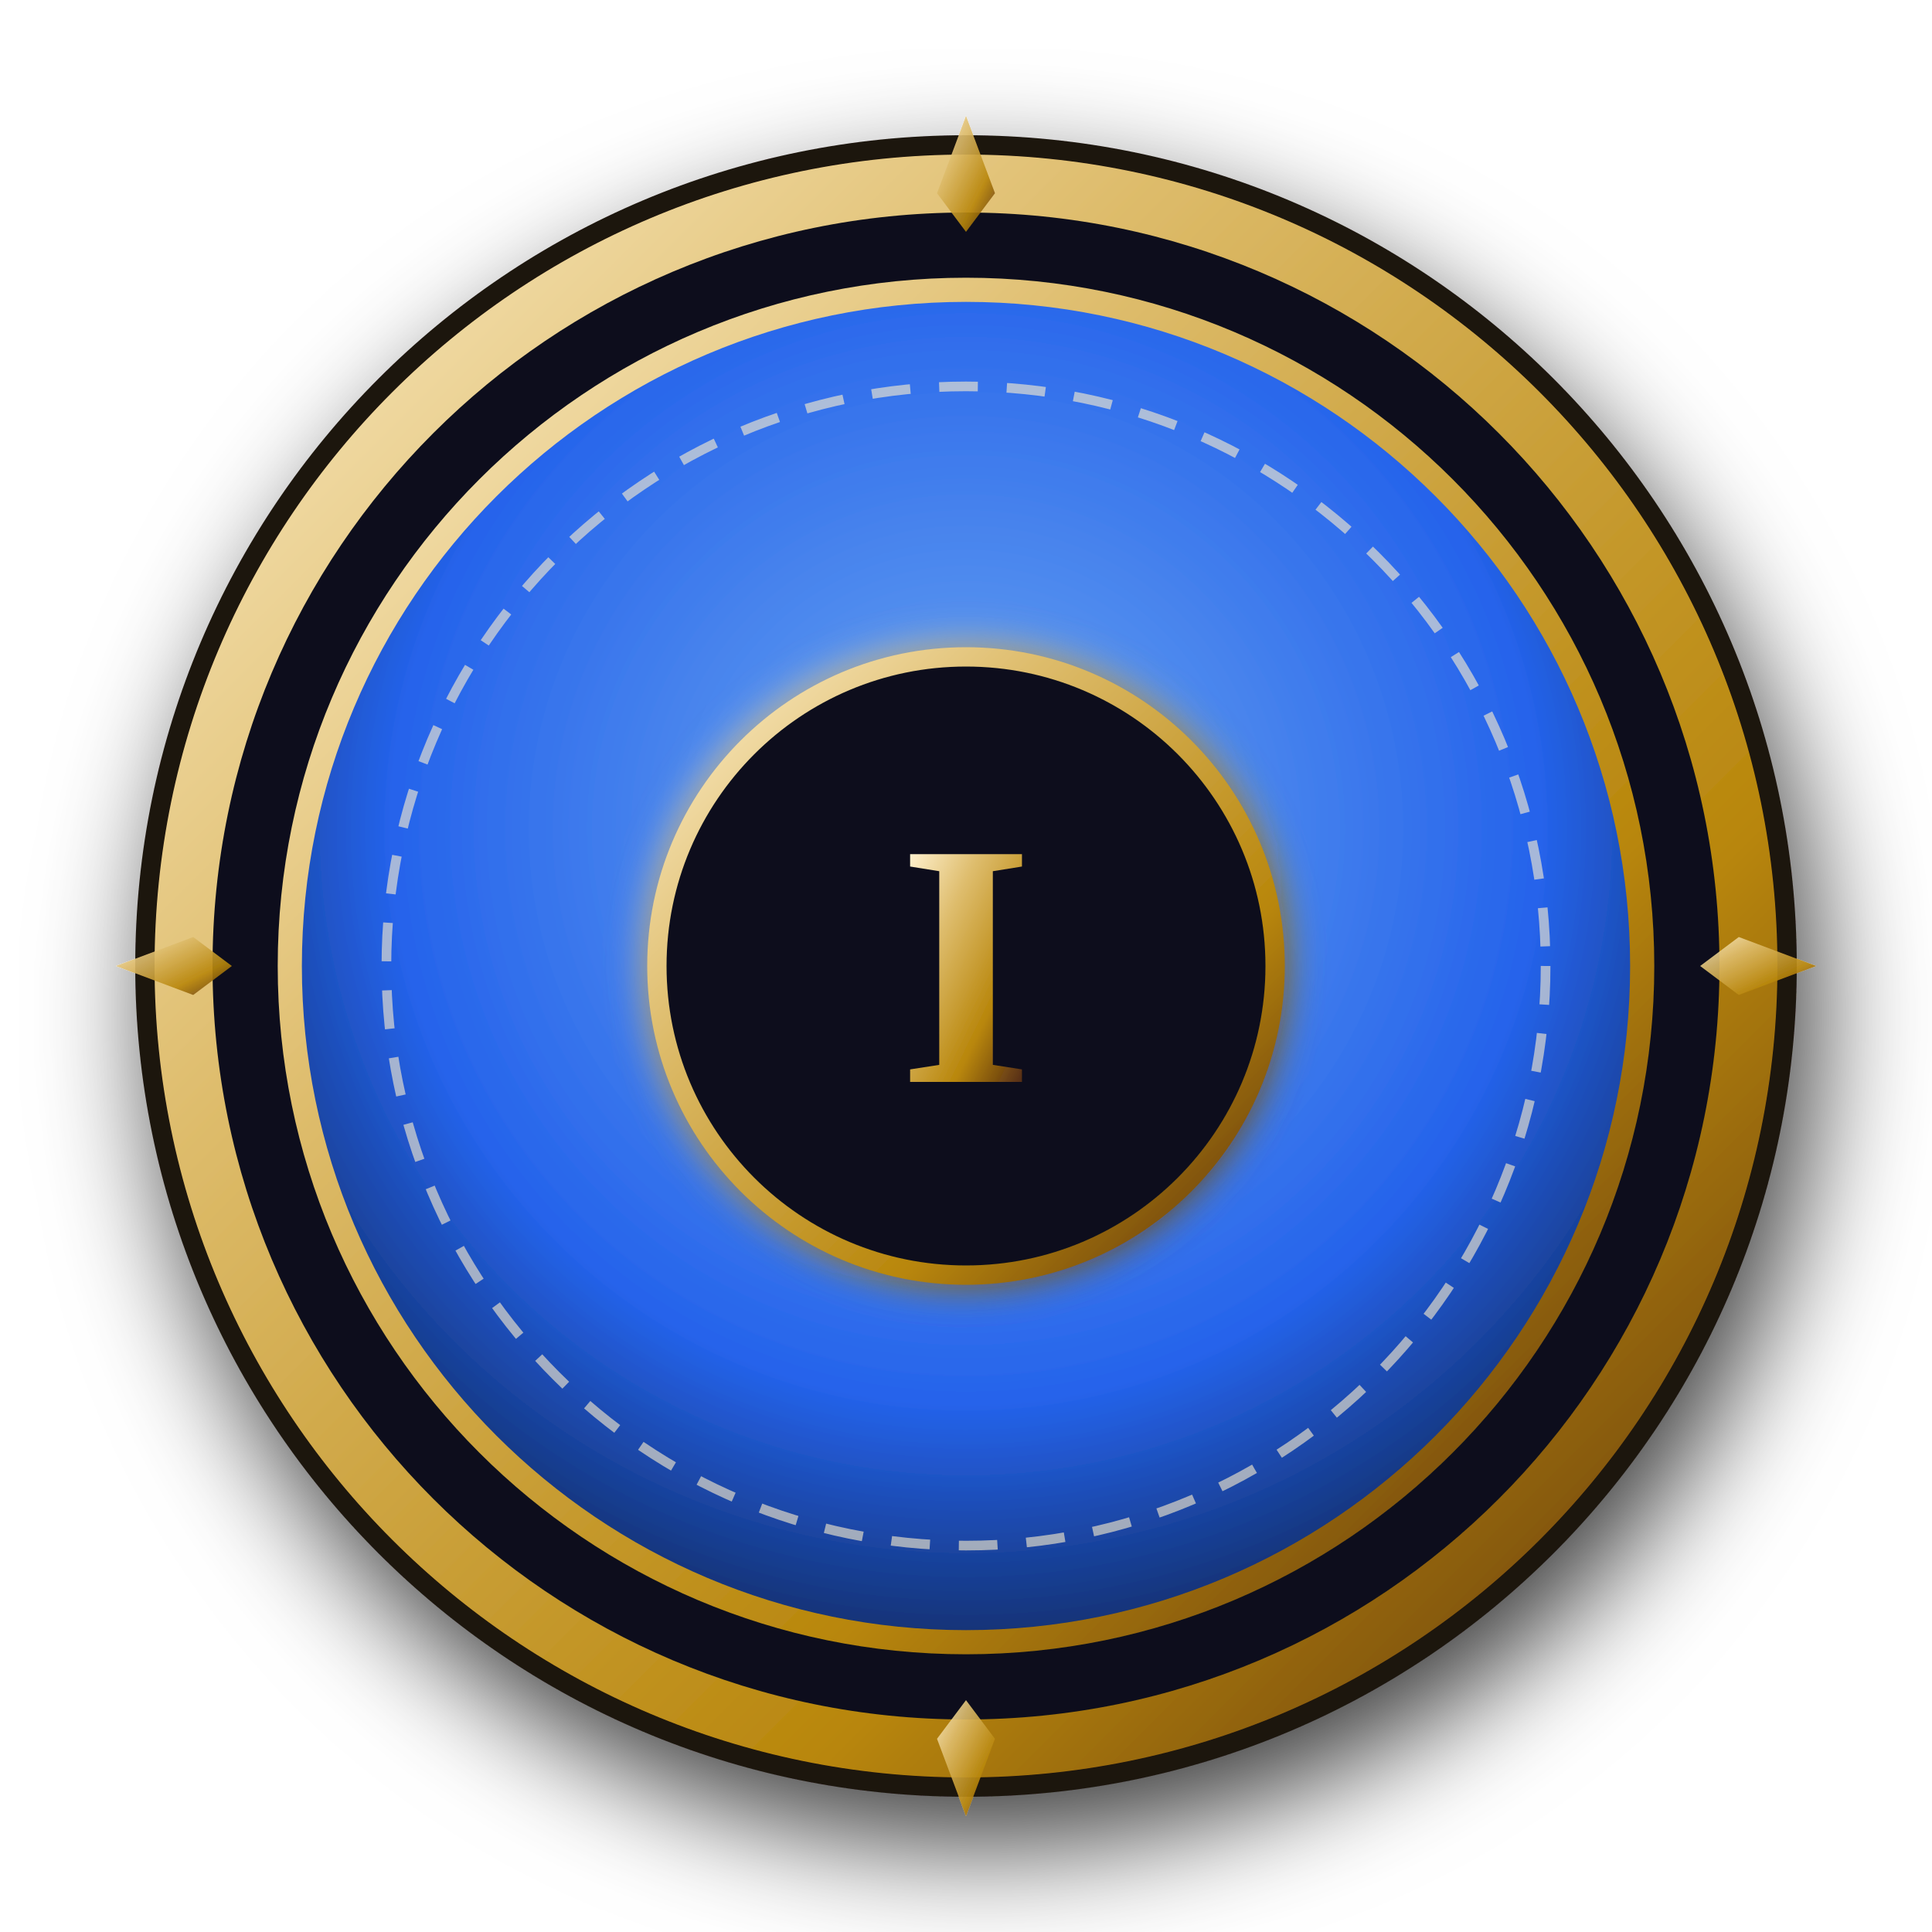
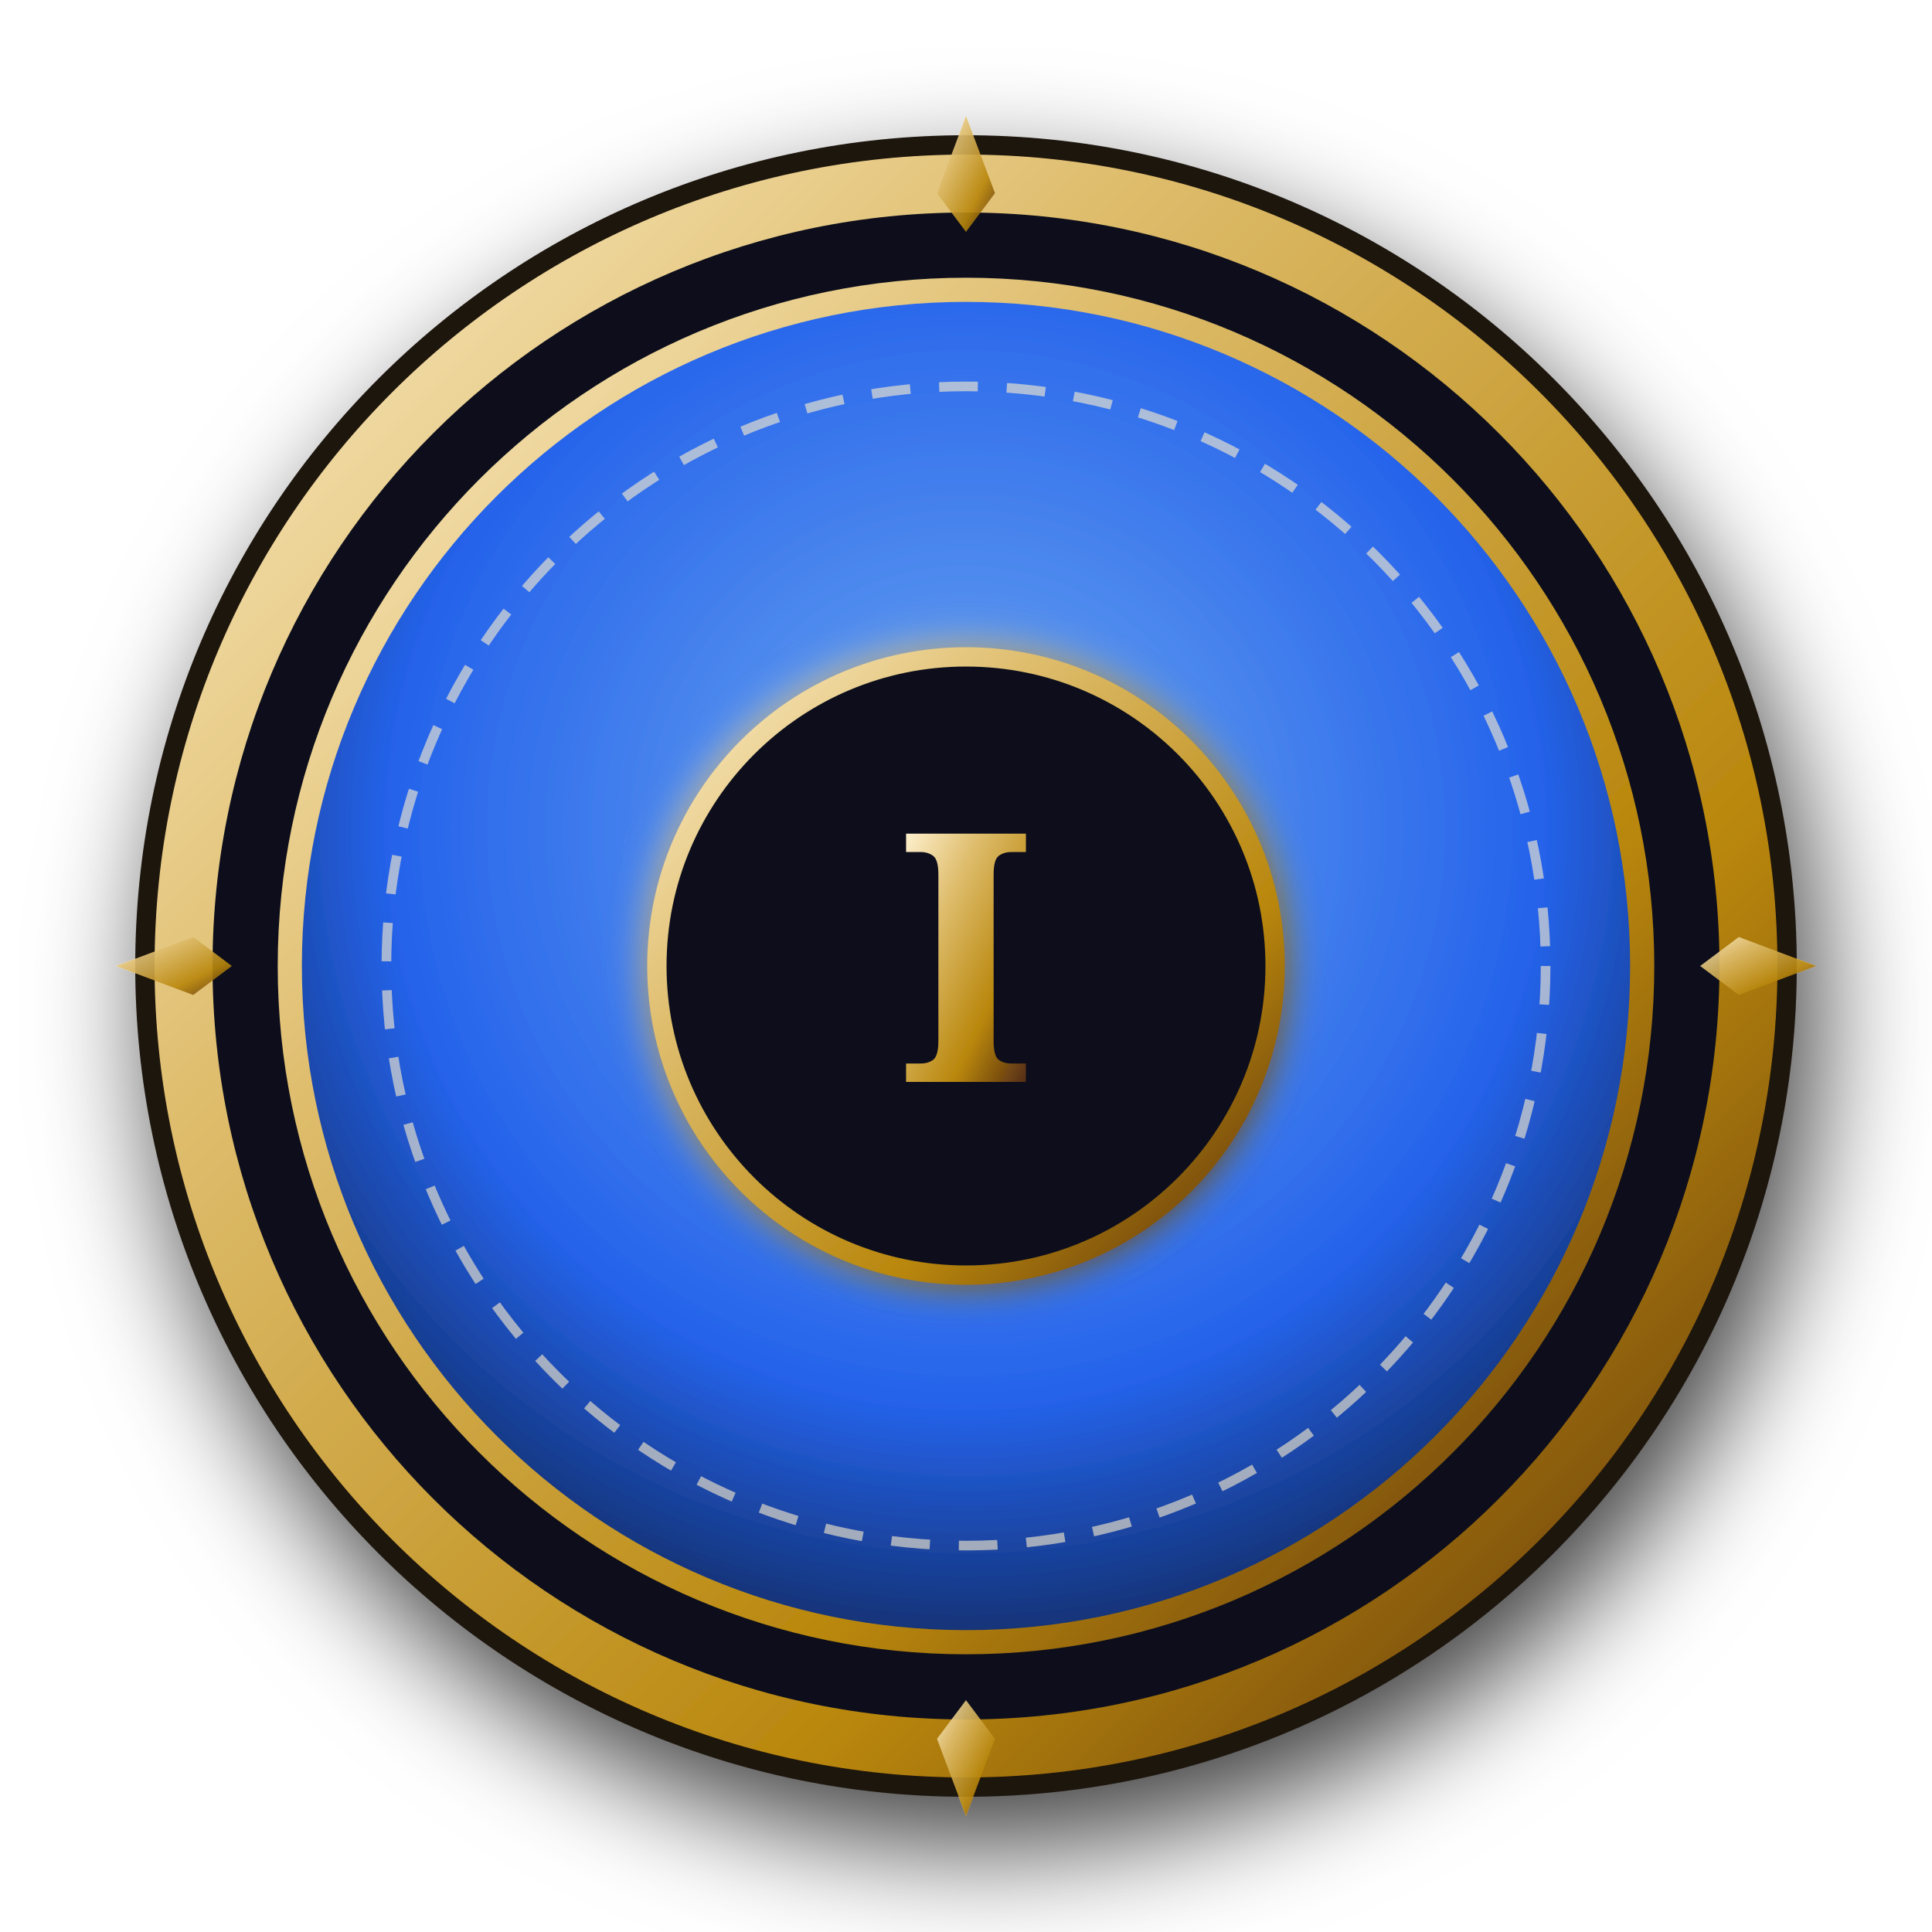
<svg xmlns="http://www.w3.org/2000/svg" viewBox="0 0 200 200" width="100%" height="100%">
  <defs>
    <radialGradient id="pawnDisc" cx="50%" cy="40%" r="60%">
      <stop id="tint-light" offset="0%" stop-color="#6EA8F0" />
      <stop id="tint-mid" offset="70%" stop-color="#2563EB" />
      <stop id="tint-dark" offset="100%" stop-color="#122F6E" />
    </radialGradient>
    <linearGradient id="goldRing" x1="0%" y1="0%" x2="100%" y2="100%">
      <stop offset="0%" stop-color="#fef0cd" />
      <stop offset="30%" stop-color="#dfbe6f" />
      <stop offset="70%" stop-color="#b8860b" />
      <stop offset="100%" stop-color="#542c15" />
    </linearGradient>
    <filter id="pawnShadow" x="-20%" y="-20%" width="140%" height="140%">
      <feDropShadow dx="2" dy="5" stdDeviation="6" flood-color="#000" flood-opacity="0.75" />
    </filter>
    <filter id="innerGlow">
      <feGaussianBlur stdDeviation="2" result="blur" />
      <feMerge>
        <feMergeNode in="blur" />
        <feMergeNode in="SourceGraphic" />
      </feMerge>
    </filter>
  </defs>
  <g filter="url(#pawnShadow)">
    <circle cx="100" cy="100" r="85" fill="url(#goldRing)" stroke="#1c120a" stroke-width="2" />
    <circle cx="100" cy="100" r="78" fill="#0d111a" />
    <circle cx="100" cy="100" r="70" fill="url(#pawnDisc)" stroke="url(#goldRing)" stroke-width="2.5" />
    <circle cx="100" cy="100" r="60" fill="none" stroke="#fef0cd" stroke-width="1" stroke-dasharray="4,3" opacity="0.6" />
    <g fill="url(#goldRing)" opacity="0.9">
      <path d="M 100,12 L 103,20 L 100,24 L 97,20 Z" />
      <path d="M 100,188 L 103,180 L 100,176 L 97,180 Z" />
      <path d="M 12,100 L 20,103 L 24,100 L 20,97 Z" />
      <path d="M 188,100 L 180,103 L 176,100 L 180,97 Z" />
    </g>
    <g id="rank-badge">
      <circle cx="100" cy="100" r="32" fill="#0d111a" stroke="url(#goldRing)" stroke-width="2" filter="url(#innerGlow)" />
-       <text id="rank-letter" x="100" y="112" font-family="'Times New Roman', 'Georgia', serif" font-size="36" font-weight="bold" fill="url(#goldRing)" text-anchor="middle">I</text>
+       <text id="rank-letter" x="100" y="112" font-family="'Cormorant Garamond', 'EB Garamond', serif" font-size="36" font-weight="bold" fill="url(#goldRing)" text-anchor="middle">I</text>
    </g>
  </g>
</svg>
